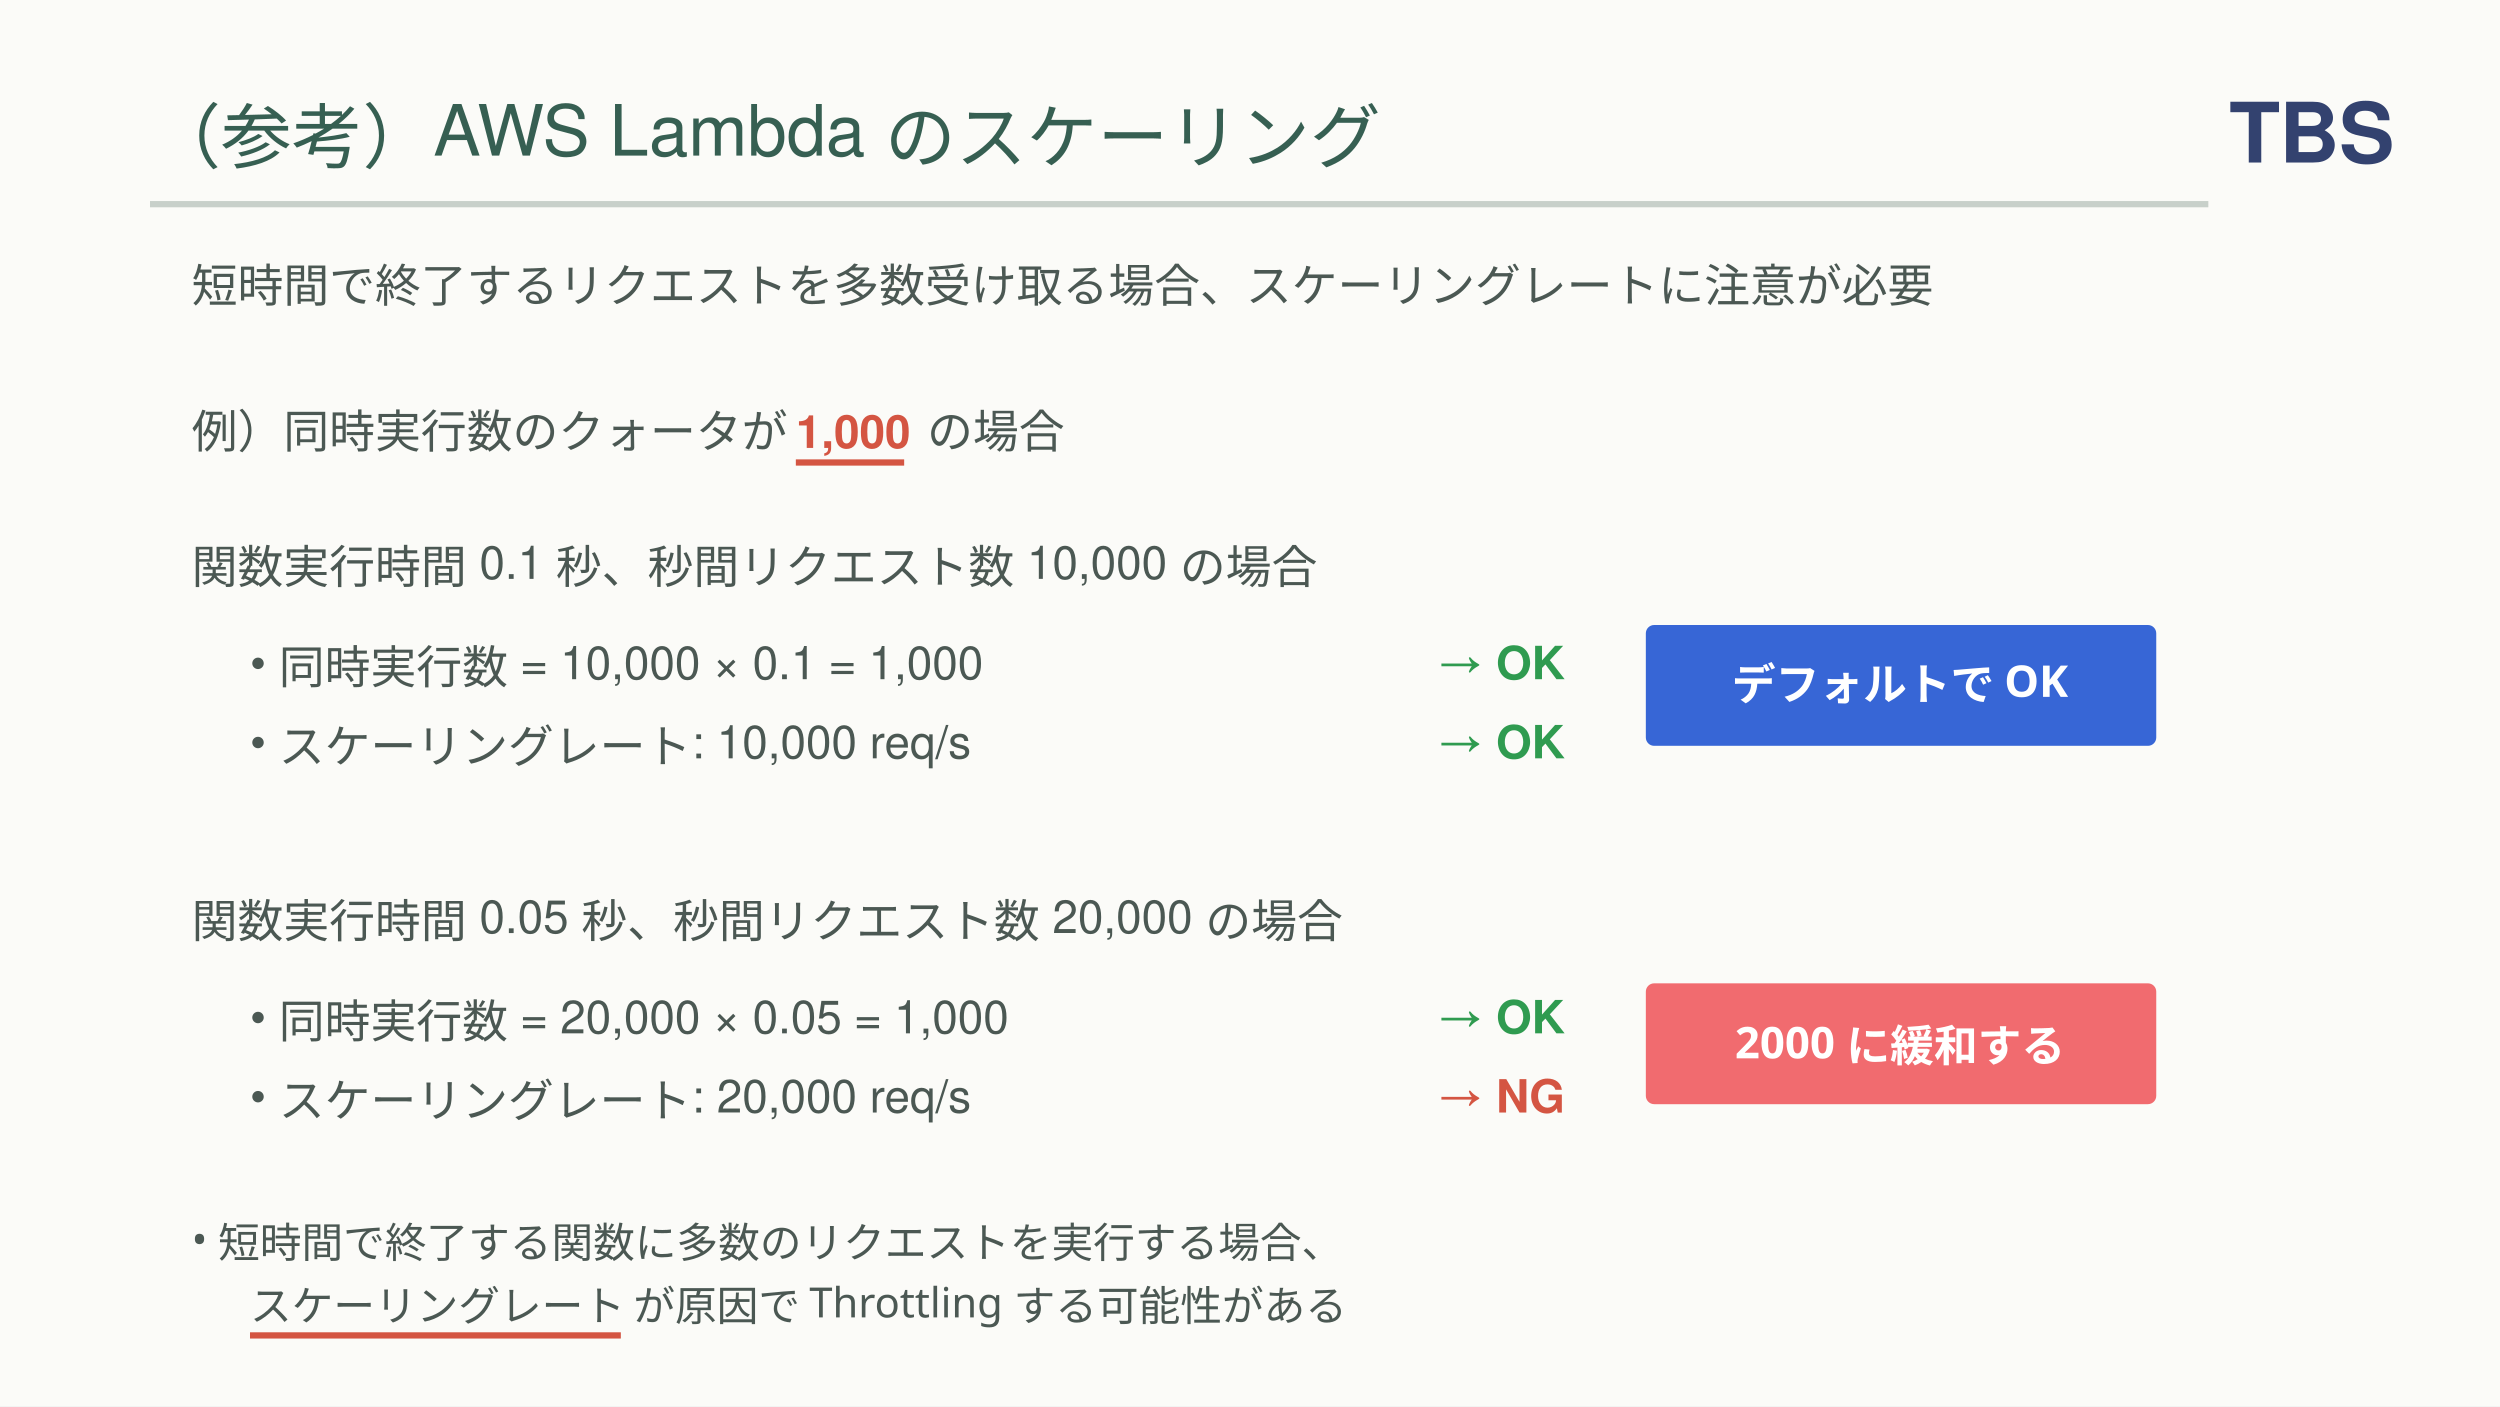
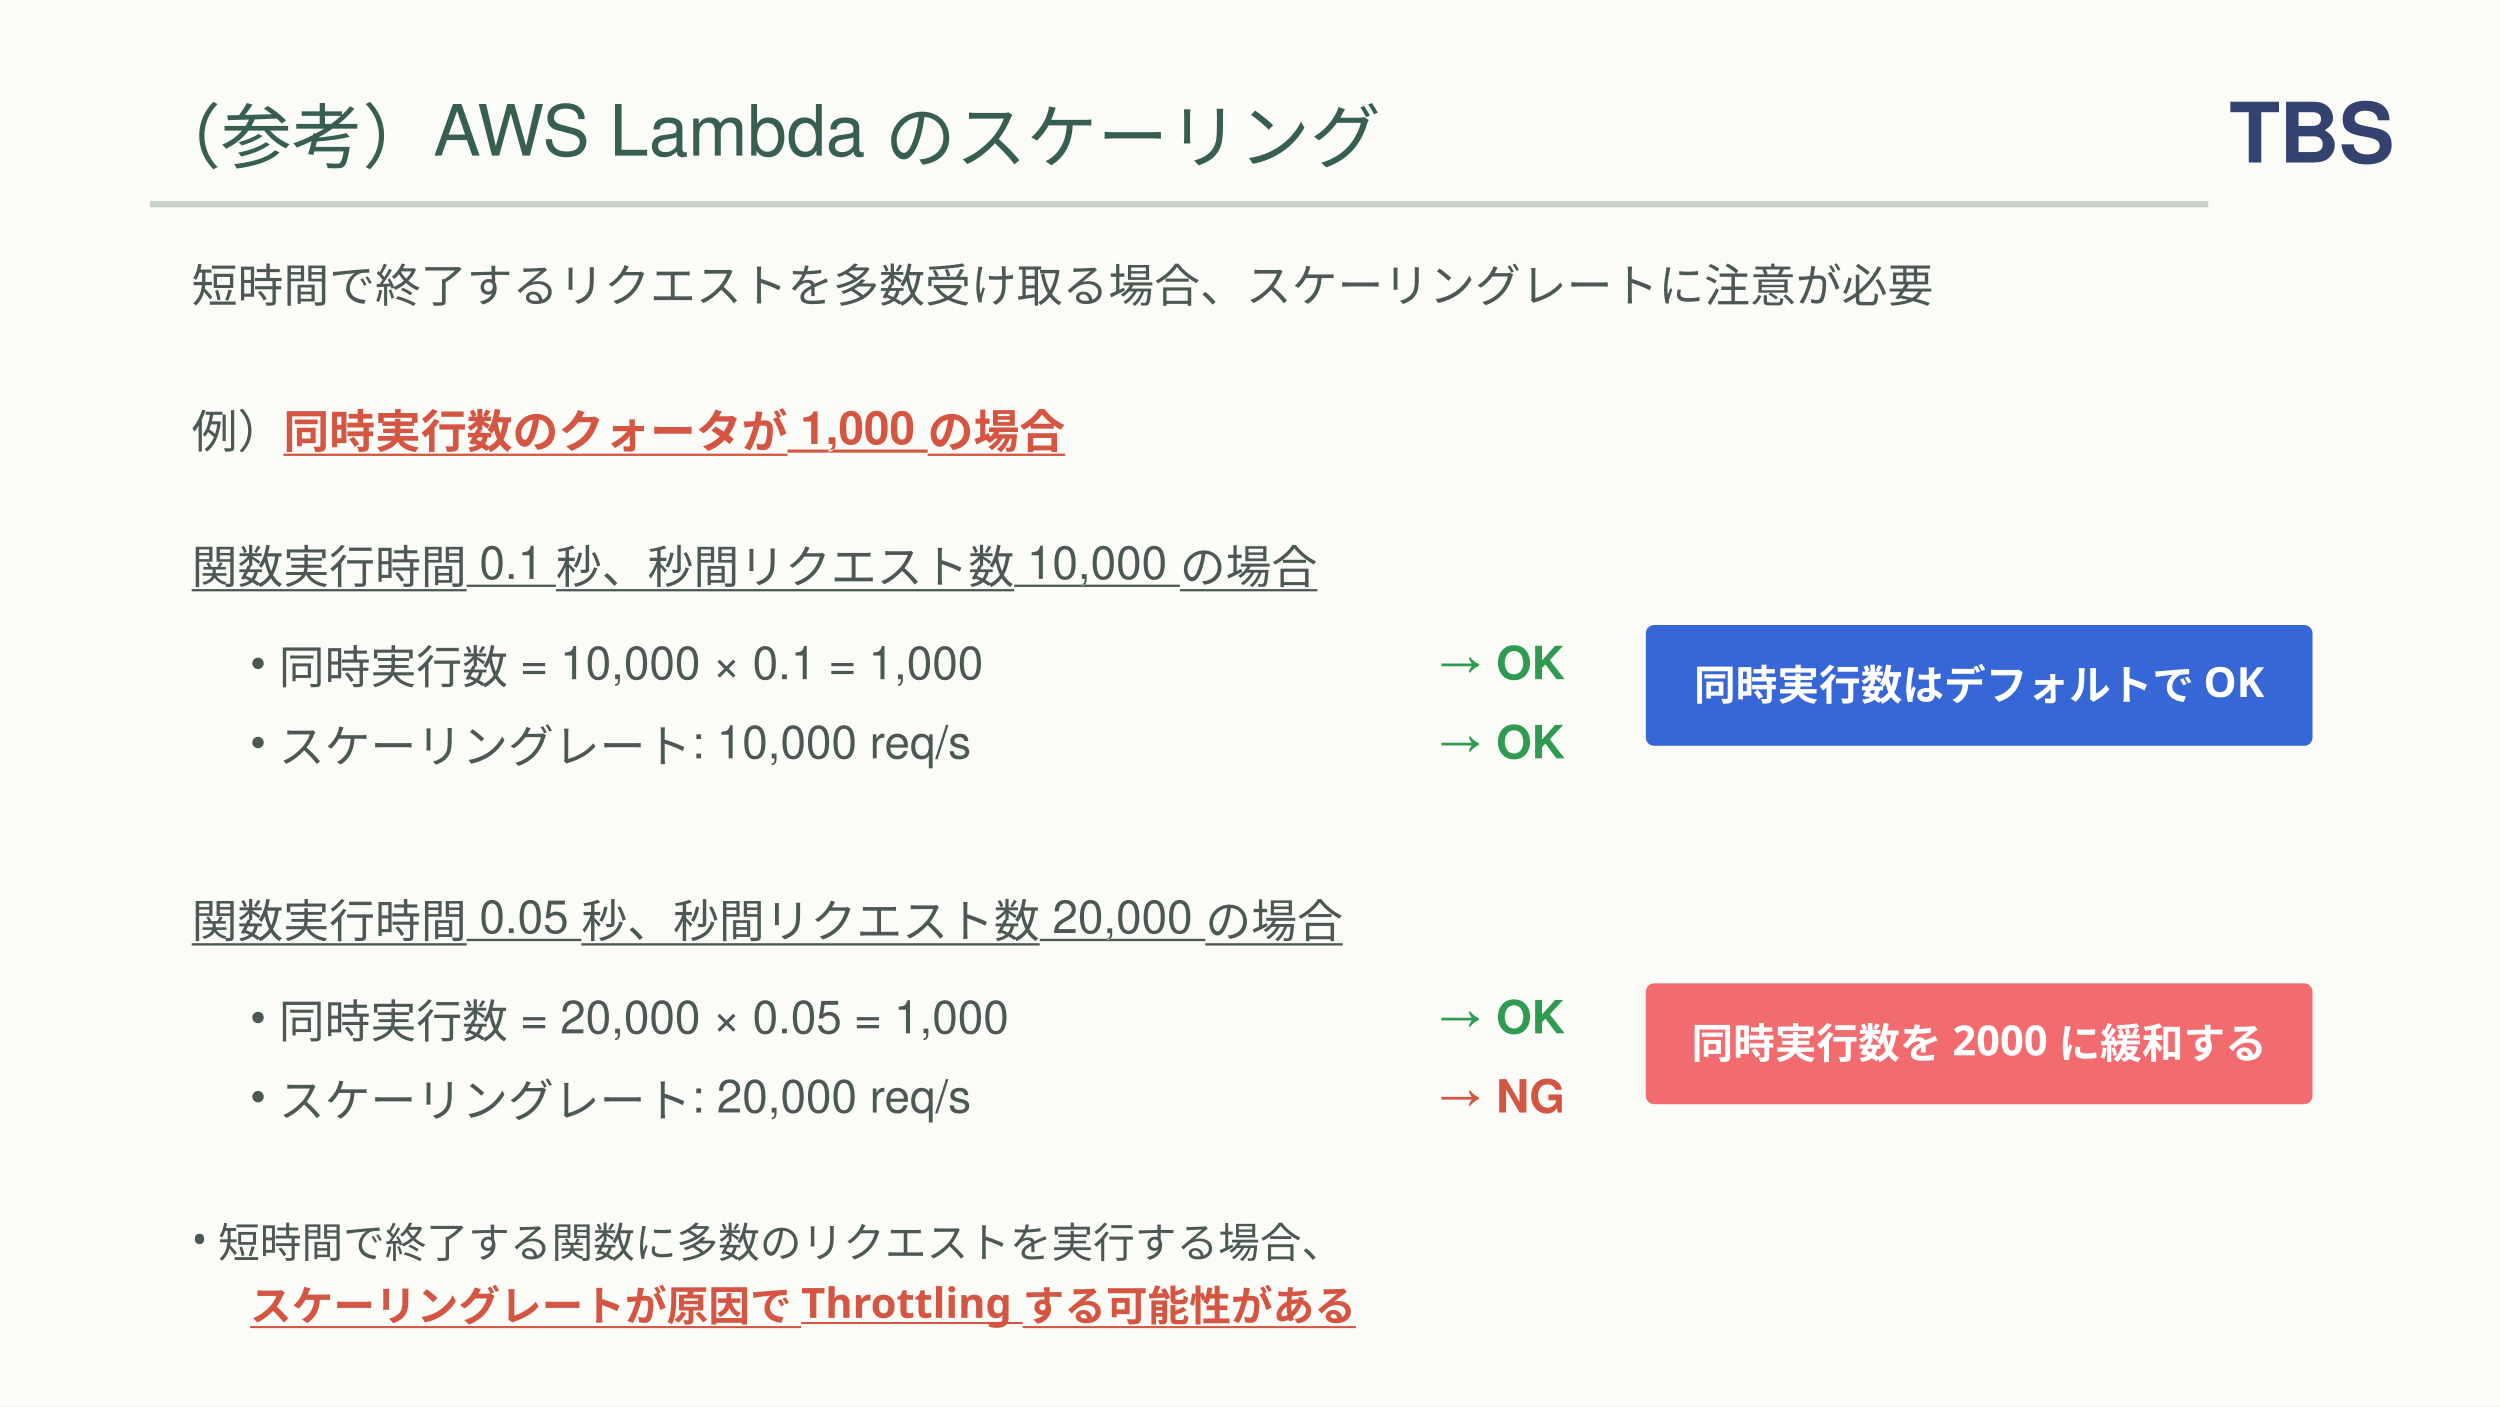
<svg xmlns="http://www.w3.org/2000/svg" width="1200" height="675" viewBox="0 0 1200 675" role="img" aria-labelledby="title desc">
  <rect width="1200" height="675" fill="#fbfbf8" />
  <text x="72" y="78" font-family="Avenir, Helvetica, Arial, sans-serif" font-size="34" fill="#365f52">（参考）AWS Lambda のスケーリング</text>
  <text x="1070" y="78" font-family="Avenir, Helvetica, Arial, sans-serif" font-size="40" font-weight="700" fill="#33426f">TBS</text>
  <line x1="72" y1="98" x2="1060" y2="98" stroke="#c8d0ca" stroke-width="3" />
  <text x="92" y="145" font-family="Avenir, Helvetica, Arial, sans-serif" font-size="22" fill="#4b5853">短時間で終了するリクエストを多数受け取る場合、スケーリングレートに注意が必要</text>
  <g font-family="Avenir, Helvetica, Arial, sans-serif" font-size="22" fill="#4b5853">
-     <text x="92" y="215">例）同時実行数のクォータが </text>
-     <text x="382" y="215" fill="#d45542" font-weight="700">1,000</text>
-     <text x="445" y="215"> の場合</text>
-     <line x1="382" y1="222" x2="434" y2="222" stroke="#d45542" stroke-width="3" />
-     <text x="92" y="280">関数実行時間 0.1 秒、秒間リクエスト数 10,000 の場合</text>
+     <text x="92" y="215">例）<tspan fill="#d45542" font-weight="700" text-decoration="underline">同時実行数のクォータが 1,000 の場合</tspan>
+     </text>
+     <text x="92" y="280" text-decoration="underline">関数実行時間 0.1 秒、秒間リクエスト数 10,000 の場合</text>
    <text x="120" y="326">• 同時実行数 = 10,000 × 0.1 = 1,000</text>
    <text x="690" y="326" fill="#2f9b50" font-weight="700">→ OK</text>
    <text x="120" y="364">• スケーリングレート: 10,000 req/s</text>
    <text x="690" y="364" fill="#2f9b50" font-weight="700">→ OK</text>
-     <text x="92" y="450">関数実行時間 0.05 秒、秒間リクエスト数 20,000 の場合</text>
+     <text x="92" y="450" text-decoration="underline">関数実行時間 0.05 秒、秒間リクエスト数 20,000 の場合</text>
    <text x="120" y="496">• 同時実行数 = 20,000 × 0.05 = 1,000</text>
    <text x="690" y="496" fill="#2f9b50" font-weight="700">→ OK</text>
    <text x="120" y="534">• スケーリングレート: 20,000 req/s</text>
    <text x="690" y="534" fill="#d45542" font-weight="700">→ NG</text>
  </g>
-   <rect x="790" y="300" width="245" height="58" rx="4" fill="#3766d6" />
-   <text x="912" y="336" text-anchor="middle" font-family="Avenir" font-size="21" fill="white" font-weight="700">デフォルトで OK</text>
-   <rect x="790" y="472" width="245" height="58" rx="4" fill="#f16b6f" />
-   <text x="912" y="508" text-anchor="middle" font-family="Avenir" font-size="21" fill="white" font-weight="700">2000 に緩和する</text>
+   <rect x="790" y="300" width="320" height="58" rx="4" fill="#3766d6" />
+   <text x="950" y="336" text-anchor="middle" font-family="Avenir" font-size="20" fill="white" font-weight="700">同時実行数はデフォルトで OK</text>
+   <rect x="790" y="472" width="320" height="58" rx="4" fill="#f16b6f" />
+   <text x="950" y="508" text-anchor="middle" font-family="Avenir" font-size="20" fill="white" font-weight="700">同時実行数を 2000 に緩和する</text>
  <g font-family="Avenir" font-size="20" fill="#4b5853">
    <text x="92" y="602">• 短時間で終了する関数に多数のリクエストを実行する場合、</text>
-     <text x="120" y="634">スケーリングレート</text>
-     <line x1="120" y1="641" x2="298" y2="641" stroke="#d45542" stroke-width="3" />
-     <text x="304" y="634">が原因で Throttling する可能性がある</text>
+     <text x="120" y="634">
+       <tspan fill="#d45542" font-weight="700" text-decoration="underline">スケーリングレートが原因で Throttling する可能性がある</tspan>
+     </text>
  </g>
</svg>
